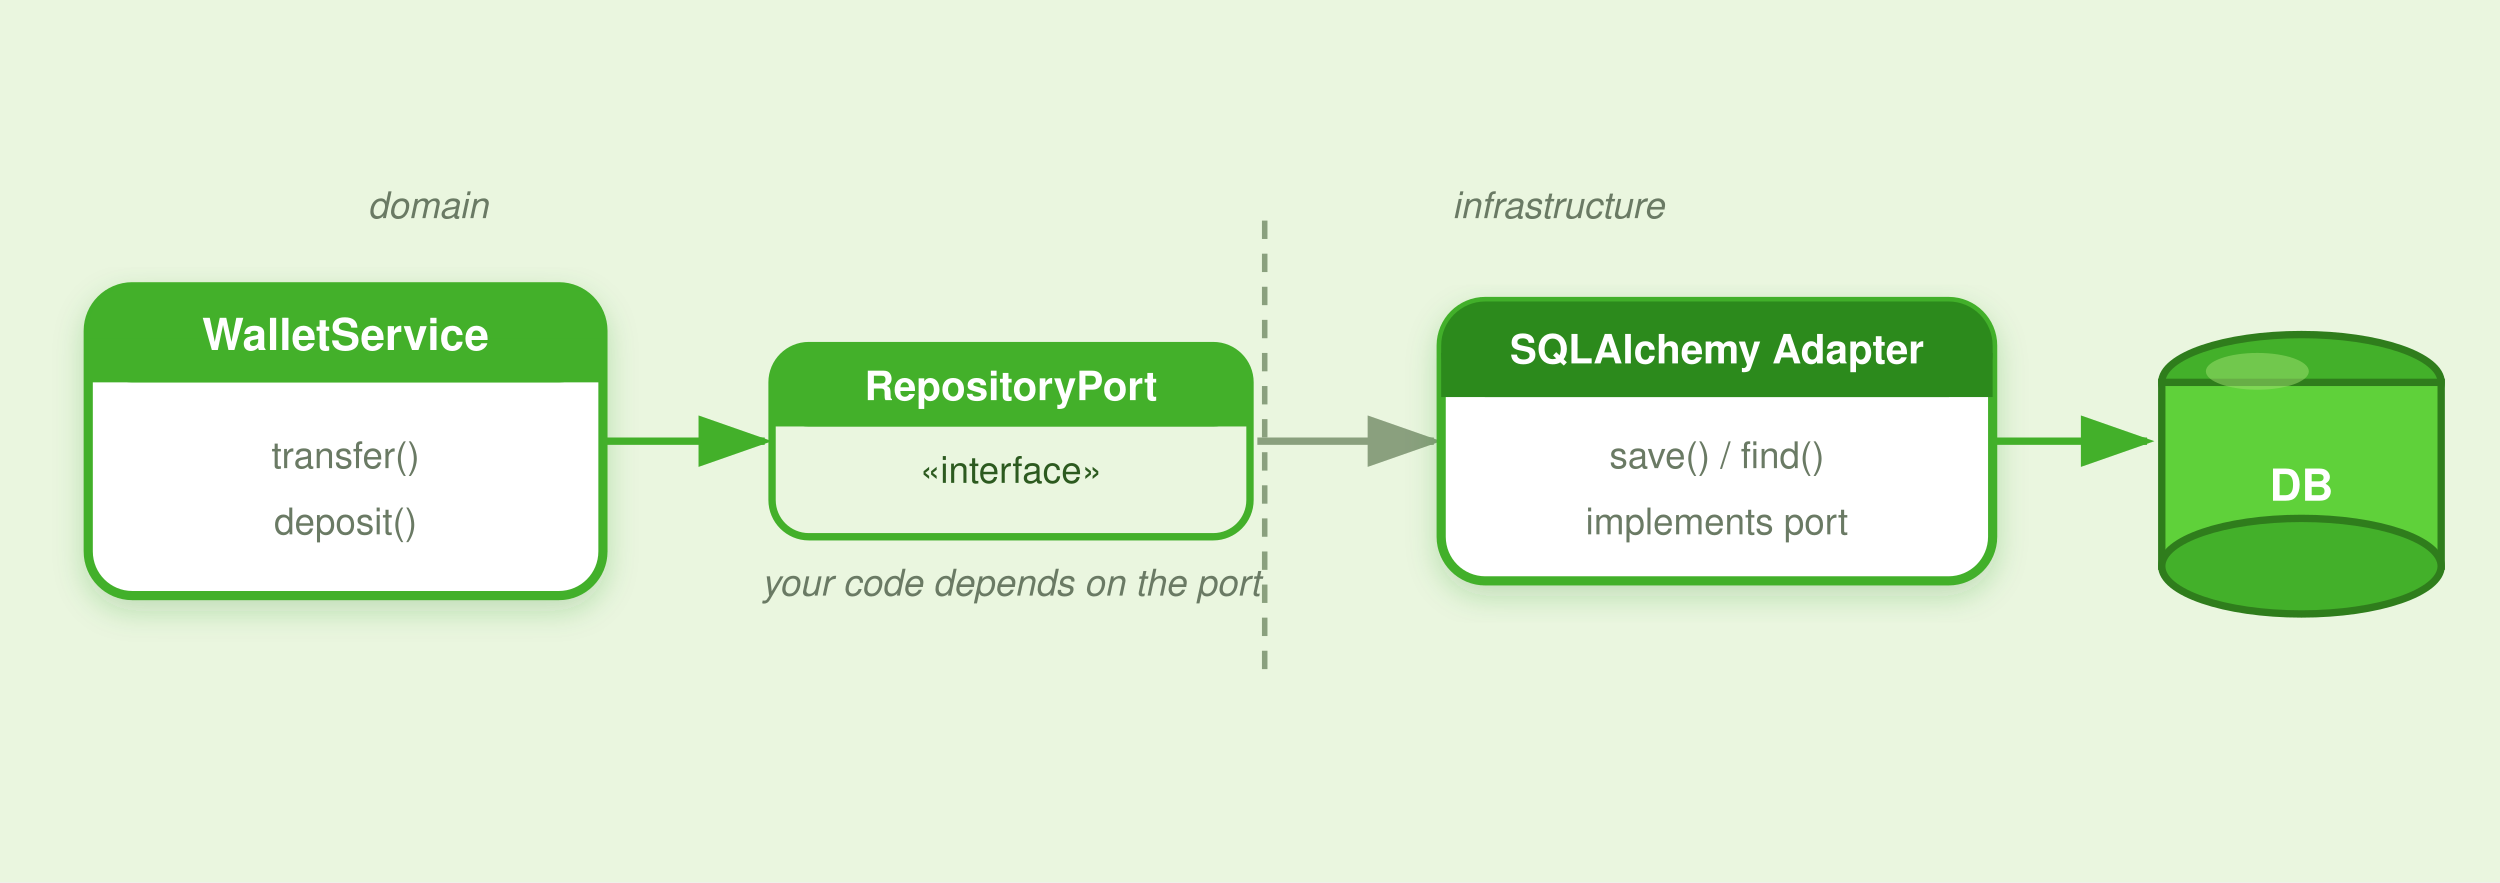
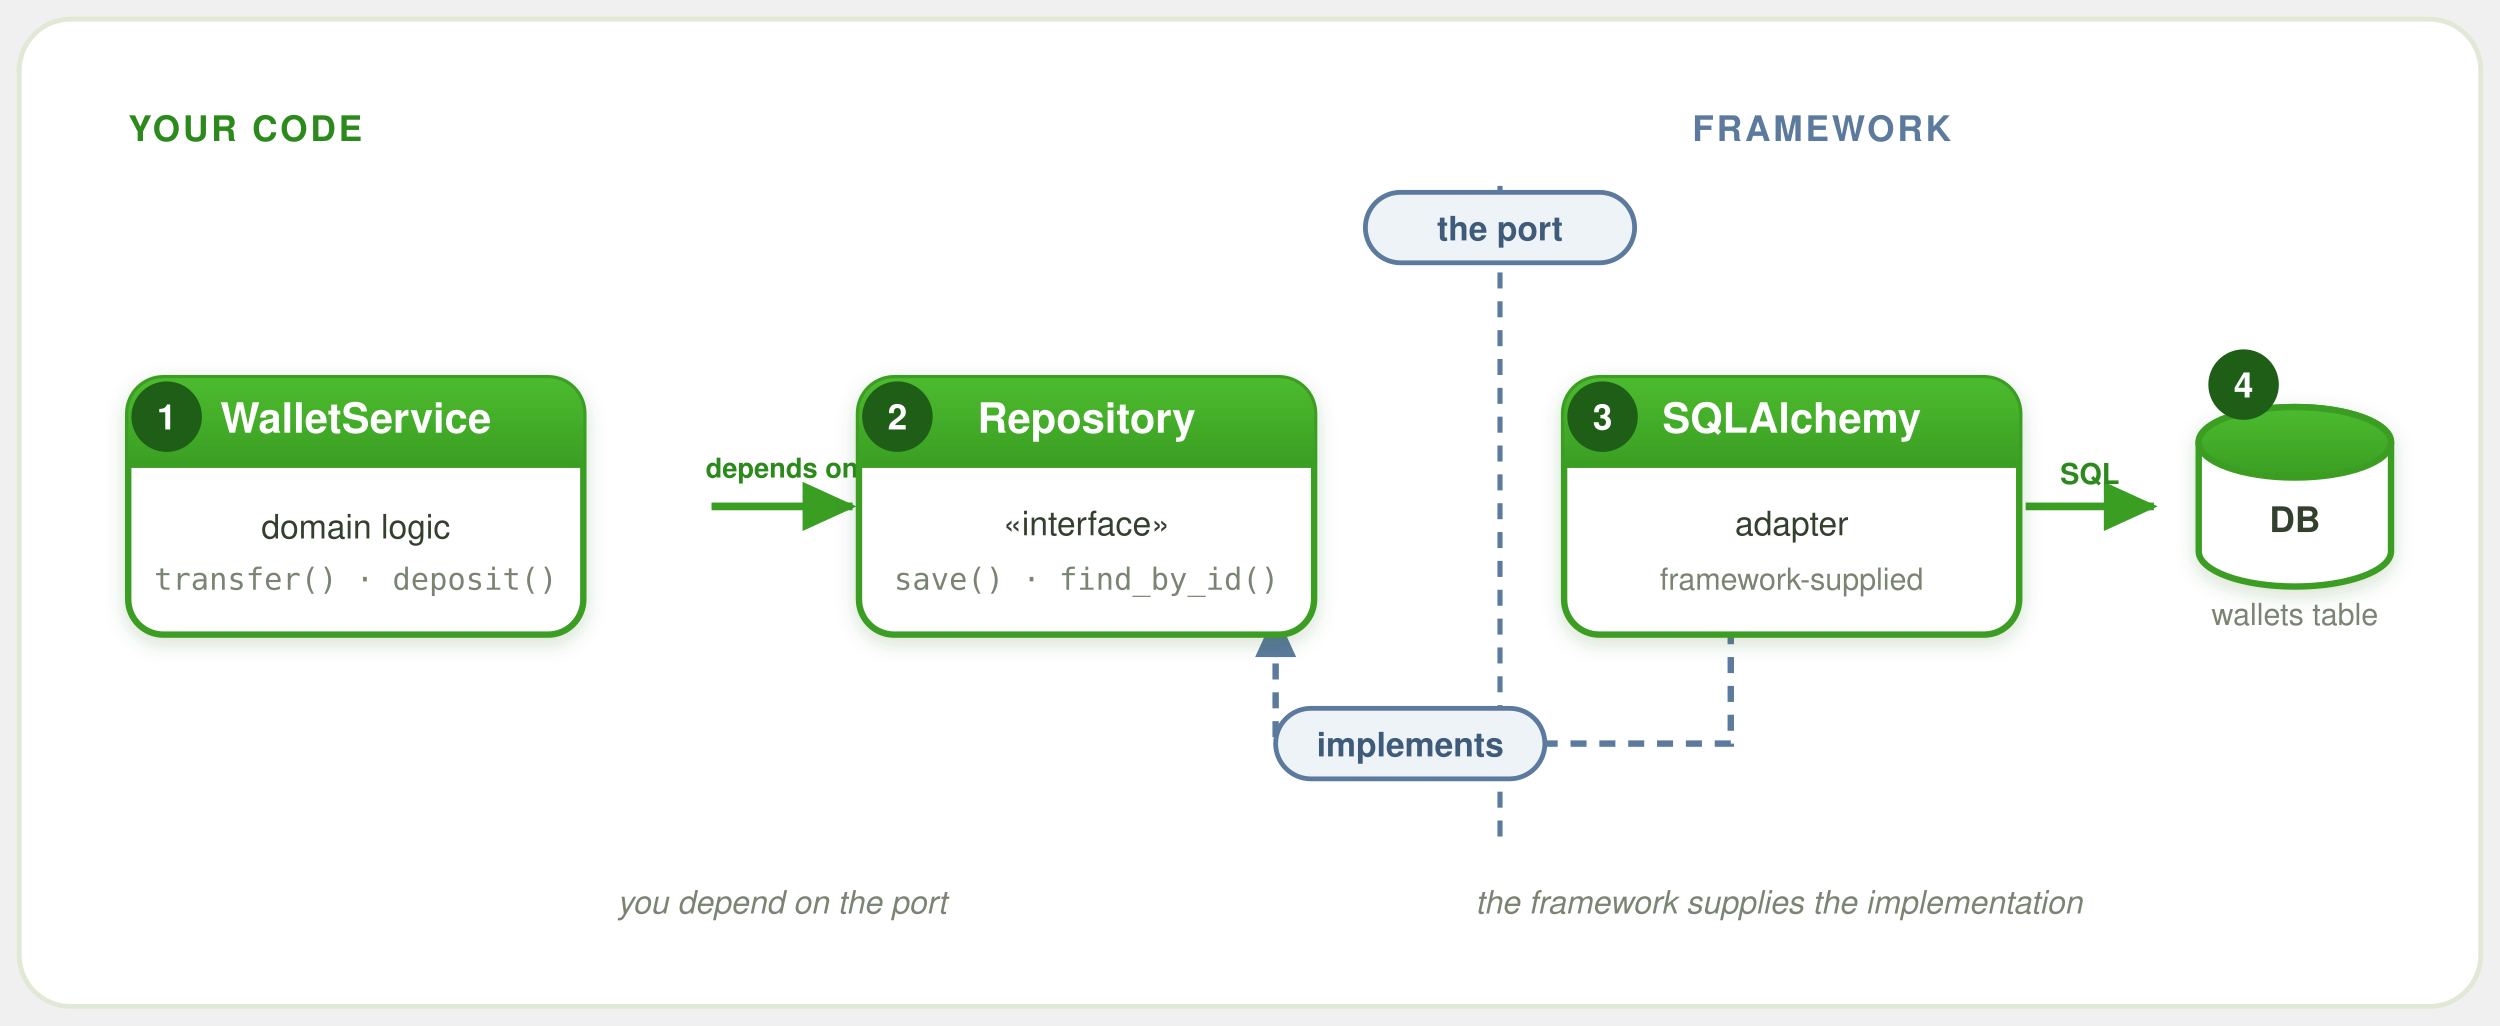
- <svg xmlns="http://www.w3.org/2000/svg" viewBox="0 0 680 240" role="img" aria-label="Hexagonal persistence: WalletService depends on RepositoryPort; SQLAlchemy adapter implements port and talks to DB" font-family="-apple-system,Segoe UI,Helvetica,Arial,sans-serif">
-   <rect width="680" height="240" fill="#eaf6df" />
+ <svg xmlns="http://www.w3.org/2000/svg" viewBox="0 0 780 320" role="img" aria-label="Repository pattern over a port: WalletService depends on a Repository interface (the port); a SQLAlchemy adapter supplied by the framework implements the port and talks to the database" font-family="-apple-system,Segoe UI,Helvetica,Arial,sans-serif">
  <defs>
-     <filter id="rep-shadow" x="-10%" y="-10%" width="125%" height="125%">
-       <feDropShadow dx="0" dy="3" stdDeviation="4" flood-color="#2c8a1c" flood-opacity="0.22" />
+     <linearGradient id="rp-head" x1="0" y1="0" x2="0" y2="1">
+       <stop offset="0" stop-color="#4cbb2f" />
+       <stop offset="1" stop-color="#3a9e23" />
+     </linearGradient>
+     <marker id="rp-fwd" markerWidth="9" markerHeight="9" refX="6.5" refY="3.2" orient="auto">
+       <path d="M0 0L7 3.2L0 6.4Z" fill="#3a9e23" />
+     </marker>
+     <marker id="rp-impl" markerWidth="9" markerHeight="9" refX="6.5" refY="3.2" orient="auto">
+       <path d="M0 0L7 3.2L0 6.4Z" fill="#5b7a9d" />
+     </marker>
+     <filter id="rp-sh" x="-20%" y="-20%" width="140%" height="160%">
+       <feDropShadow dx="0" dy="2" stdDeviation="3" flood-color="#1f5e16" flood-opacity="0.18" />
    </filter>
-     <marker id="rep-arrow" markerWidth="10" markerHeight="7" refX="9" refY="3.5" orient="auto">
-       <polygon points="0 0, 10 3.5, 0 7" fill="#43b02a" />
-     </marker>
-     <marker id="rep-arrow-muted" markerWidth="10" markerHeight="7" refX="9" refY="3.5" orient="auto">
-       <polygon points="0 0, 10 3.5, 0 7" fill="#8aa07e" />
-     </marker>
  </defs>
-   <rect x="24" y="78" width="140" height="84" rx="12" ry="12" fill="#ffffff" stroke="#43b02a" stroke-width="2.5" filter="url(#rep-shadow)" />
-   <rect x="24" y="78" width="140" height="26" rx="12" ry="12" fill="#43b02a" />
-   <rect x="24" y="92" width="140" height="12" fill="#43b02a" />
-   <text x="94" y="91" text-anchor="middle" dominant-baseline="middle" fill="#ffffff" font-size="12" font-weight="700">WalletService</text>
-   <text x="94" y="124" text-anchor="middle" dominant-baseline="middle" fill="#6a7a64" font-size="10">transfer()</text>
-   <text x="94" y="142" text-anchor="middle" dominant-baseline="middle" fill="#6a7a64" font-size="10">deposit()</text>
-   <line x1="164" y1="120" x2="208" y2="120" stroke="#43b02a" stroke-width="2" marker-end="url(#rep-arrow)" />
-   <rect x="210" y="94" width="130" height="52" rx="10" ry="10" fill="#eaf6df" stroke="#43b02a" stroke-width="2" />
-   <rect x="210" y="94" width="130" height="22" rx="10" ry="10" fill="#43b02a" />
-   <rect x="210" y="106" width="130" height="10" fill="#43b02a" />
-   <text x="275" y="105" text-anchor="middle" dominant-baseline="middle" fill="#ffffff" font-size="11" font-weight="700">RepositoryPort</text>
-   <text x="275" y="128" text-anchor="middle" dominant-baseline="middle" fill="#2c5a1f" font-size="10">«interface»</text>
-   <text x="275" y="162" text-anchor="middle" fill="#6a7a64" font-size="10" font-style="italic">your code depends on the port</text>
-   <line x1="344" y1="60" x2="344" y2="185" stroke="#8aa07e" stroke-width="1.5" stroke-dasharray="5,4" />
-   <line x1="342" y1="120" x2="390" y2="120" stroke="#8aa07e" stroke-width="2" marker-end="url(#rep-arrow-muted)" />
-   <rect x="392" y="82" width="150" height="76" rx="12" ry="12" fill="#ffffff" stroke="#43b02a" stroke-width="2.5" filter="url(#rep-shadow)" />
-   <rect x="392" y="82" width="150" height="26" rx="12" ry="12" fill="#2c8a1c" />
-   <rect x="392" y="96" width="150" height="12" fill="#2c8a1c" />
-   <text x="467" y="95" text-anchor="middle" dominant-baseline="middle" fill="#ffffff" font-size="11" font-weight="700">SQLAlchemy Adapter</text>
-   <text x="467" y="124" text-anchor="middle" dominant-baseline="middle" fill="#6a7a64" font-size="10">save() / find()</text>
-   <text x="467" y="142" text-anchor="middle" dominant-baseline="middle" fill="#6a7a64" font-size="10">implements port</text>
-   <line x1="542" y1="120" x2="584" y2="120" stroke="#43b02a" stroke-width="2" marker-end="url(#rep-arrow)" />
-   <ellipse cx="626" cy="104" rx="38" ry="13" fill="#43b02a" stroke="#2f7d1c" stroke-width="2" />
-   <rect x="588" y="104" width="76" height="50" fill="#5fd13a" stroke="#2f7d1c" stroke-width="2" />
-   <ellipse cx="626" cy="154" rx="38" ry="13" fill="#43b02a" stroke="#2f7d1c" stroke-width="2" />
-   <ellipse cx="614" cy="101" rx="14" ry="5" fill="#a0e070" opacity="0.5" />
-   <text x="626" y="132" text-anchor="middle" dominant-baseline="middle" fill="#fff" font-size="12" font-weight="700">DB</text>
-   <text x="395" y="56" dominant-baseline="middle" fill="#6a7a64" font-size="10" font-style="italic">infrastructure</text>
-   <text x="100" y="56" dominant-baseline="middle" fill="#6a7a64" font-size="10" font-style="italic">domain</text>
+   <rect x="6" y="6" width="768" height="308" rx="16" fill="#ffffff" stroke="#e0e8d6" stroke-width="1.5" />
+   <text x="40" y="44" fill="#2c8a1c" font-size="11" font-weight="700" letter-spacing="0.08em">YOUR CODE</text>
+   <text x="528" y="44" fill="#5b7a9d" font-size="11" font-weight="700" letter-spacing="0.08em">FRAMEWORK</text>
+   <line x1="468" y1="58" x2="468" y2="262" stroke="#5b7a9d" stroke-width="1.6" stroke-dasharray="5,4" />
+   <rect x="426" y="60" width="84" height="22" rx="11" fill="#eef3f8" stroke="#5b7a9d" stroke-width="1.5" />
+   <text x="468" y="75" text-anchor="middle" fill="#3f5b7a" font-size="10.5" font-weight="600">the port</text>
+   <line x1="222" y1="158" x2="266" y2="158" stroke="#3a9e23" stroke-width="2.4" marker-end="url(#rp-fwd)" />
+   <text x="244" y="149" text-anchor="middle" fill="#2c8a1c" font-size="8.5" font-weight="600">depends on</text>
+   <path d="M540 196 L540 232 L398 232 L398 192" fill="none" stroke="#5b7a9d" stroke-width="2" stroke-dasharray="5,4" marker-end="url(#rp-impl)" />
+   <rect x="398" y="221" width="84" height="22" rx="11" fill="#eef3f8" stroke="#5b7a9d" stroke-width="1.5" />
+   <text x="440" y="236" text-anchor="middle" fill="#3f5b7a" font-size="10.5" font-weight="600">implements</text>
+   <line x1="632" y1="158" x2="672" y2="158" stroke="#3a9e23" stroke-width="2.4" marker-end="url(#rp-fwd)" />
+   <text x="652" y="151" text-anchor="middle" fill="#2c8a1c" font-size="9" font-weight="600">SQL</text>
+   <g filter="url(#rp-sh)">
+     <rect x="40" y="118" width="142" height="80" rx="11" fill="#ffffff" stroke="#3a9e23" stroke-width="2" />
+     <path d="M40 129a11 11 0 0 1 11-11h120a11 11 0 0 1 11 11v17H40Z" fill="url(#rp-head)" />
+     <text x="111" y="135" text-anchor="middle" fill="#ffffff" font-size="13" font-weight="700">WalletService</text>
+   </g>
+   <text x="111" y="168" text-anchor="middle" fill="#33402e" font-size="10.5">domain logic</text>
+   <text x="111" y="184" text-anchor="middle" fill="#7a8472" font-size="9.5" font-family="ui-monospace,Menlo,monospace">transfer() · deposit()</text>
+   <circle cx="52" cy="130" r="11" fill="#1f5e16" />
+   <text x="52" y="134" text-anchor="middle" fill="#fff" font-size="11" font-weight="700">1</text>
+   <g filter="url(#rp-sh)">
+     <rect x="268" y="118" width="142" height="80" rx="11" fill="#ffffff" stroke="#3a9e23" stroke-width="2" />
+     <path d="M268 129a11 11 0 0 1 11-11h120a11 11 0 0 1 11 11v17H268Z" fill="url(#rp-head)" />
+     <text x="339" y="135" text-anchor="middle" fill="#ffffff" font-size="13" font-weight="700">Repository</text>
+   </g>
+   <text x="339" y="167" text-anchor="middle" fill="#33402e" font-size="10.5">«interface»</text>
+   <text x="339" y="184" text-anchor="middle" fill="#7a8472" font-size="9.5" font-family="ui-monospace,Menlo,monospace">save() · find_by_id()</text>
+   <circle cx="280" cy="130" r="11" fill="#1f5e16" />
+   <text x="280" y="134" text-anchor="middle" fill="#fff" font-size="11" font-weight="700">2</text>
+   <g filter="url(#rp-sh)">
+     <rect x="488" y="118" width="142" height="80" rx="11" fill="#ffffff" stroke="#3a9e23" stroke-width="2" />
+     <path d="M488 129a11 11 0 0 1 11-11h120a11 11 0 0 1 11 11v17H488Z" fill="url(#rp-head)" />
+     <text x="559" y="135" text-anchor="middle" fill="#ffffff" font-size="13" font-weight="700">SQLAlchemy</text>
+   </g>
+   <text x="559" y="167" text-anchor="middle" fill="#33402e" font-size="10.5">adapter</text>
+   <text x="559" y="184" text-anchor="middle" fill="#7a8472" font-size="9.5">framework-supplied</text>
+   <circle cx="500" cy="130" r="11" fill="#1f5e16" />
+   <text x="500" y="134" text-anchor="middle" fill="#fff" font-size="11" font-weight="700">3</text>
+   <g filter="url(#rp-sh)">
+     <ellipse cx="716" cy="138" rx="30" ry="11" fill="url(#rp-head)" stroke="#3a9e23" stroke-width="2" />
+     <path d="M686 138 v34 a30 11 0 0 0 60 0 v-34" fill="#ffffff" stroke="#3a9e23" stroke-width="2" />
+     <ellipse cx="716" cy="138" rx="30" ry="11" fill="url(#rp-head)" stroke="#3a9e23" stroke-width="2" />
+   </g>
+   <text x="716" y="166" text-anchor="middle" fill="#33402e" font-size="11" font-weight="700">DB</text>
+   <text x="716" y="195" text-anchor="middle" fill="#7a8472" font-size="9.5">wallets table</text>
+   <circle cx="700" cy="120" r="11" fill="#1f5e16" />
+   <text x="700" y="124" text-anchor="middle" fill="#fff" font-size="11" font-weight="700">4</text>
+   <text x="244" y="285" text-anchor="middle" fill="#7a8472" font-size="10" font-style="italic">you depend on the port</text>
+   <text x="555" y="285" text-anchor="middle" fill="#7a8472" font-size="10" font-style="italic">the framework supplies the implementation</text>
</svg>
